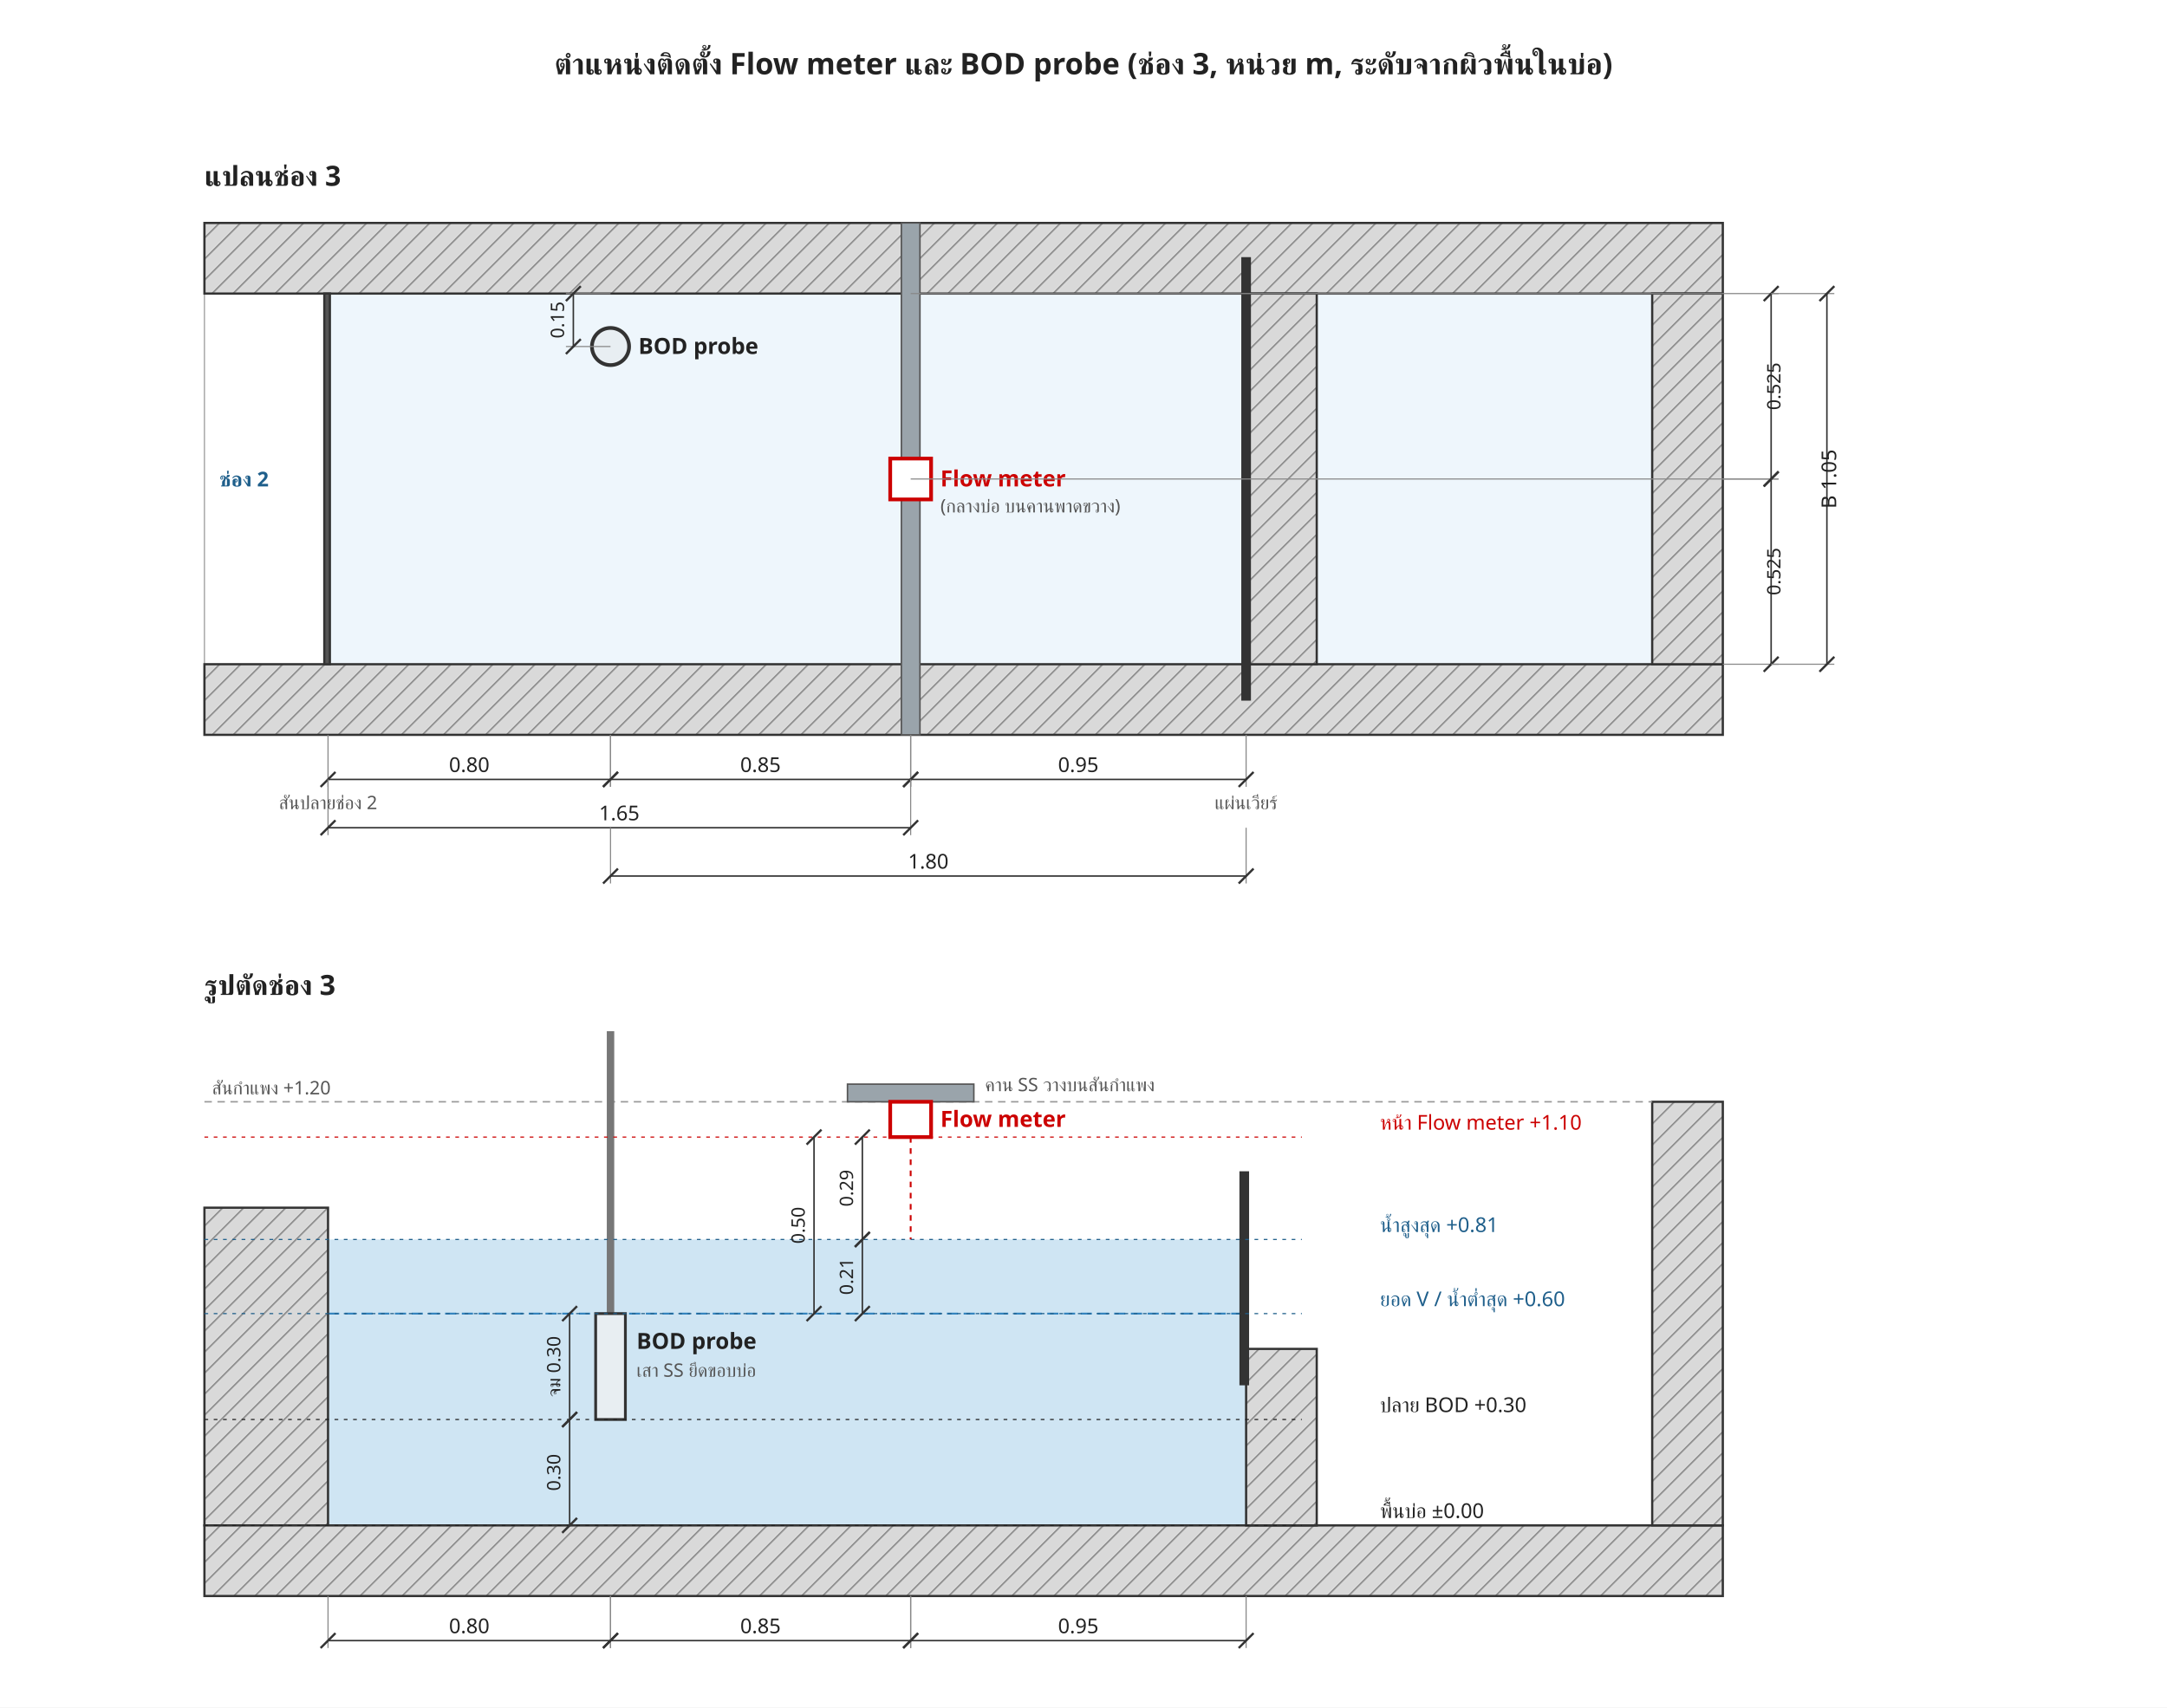
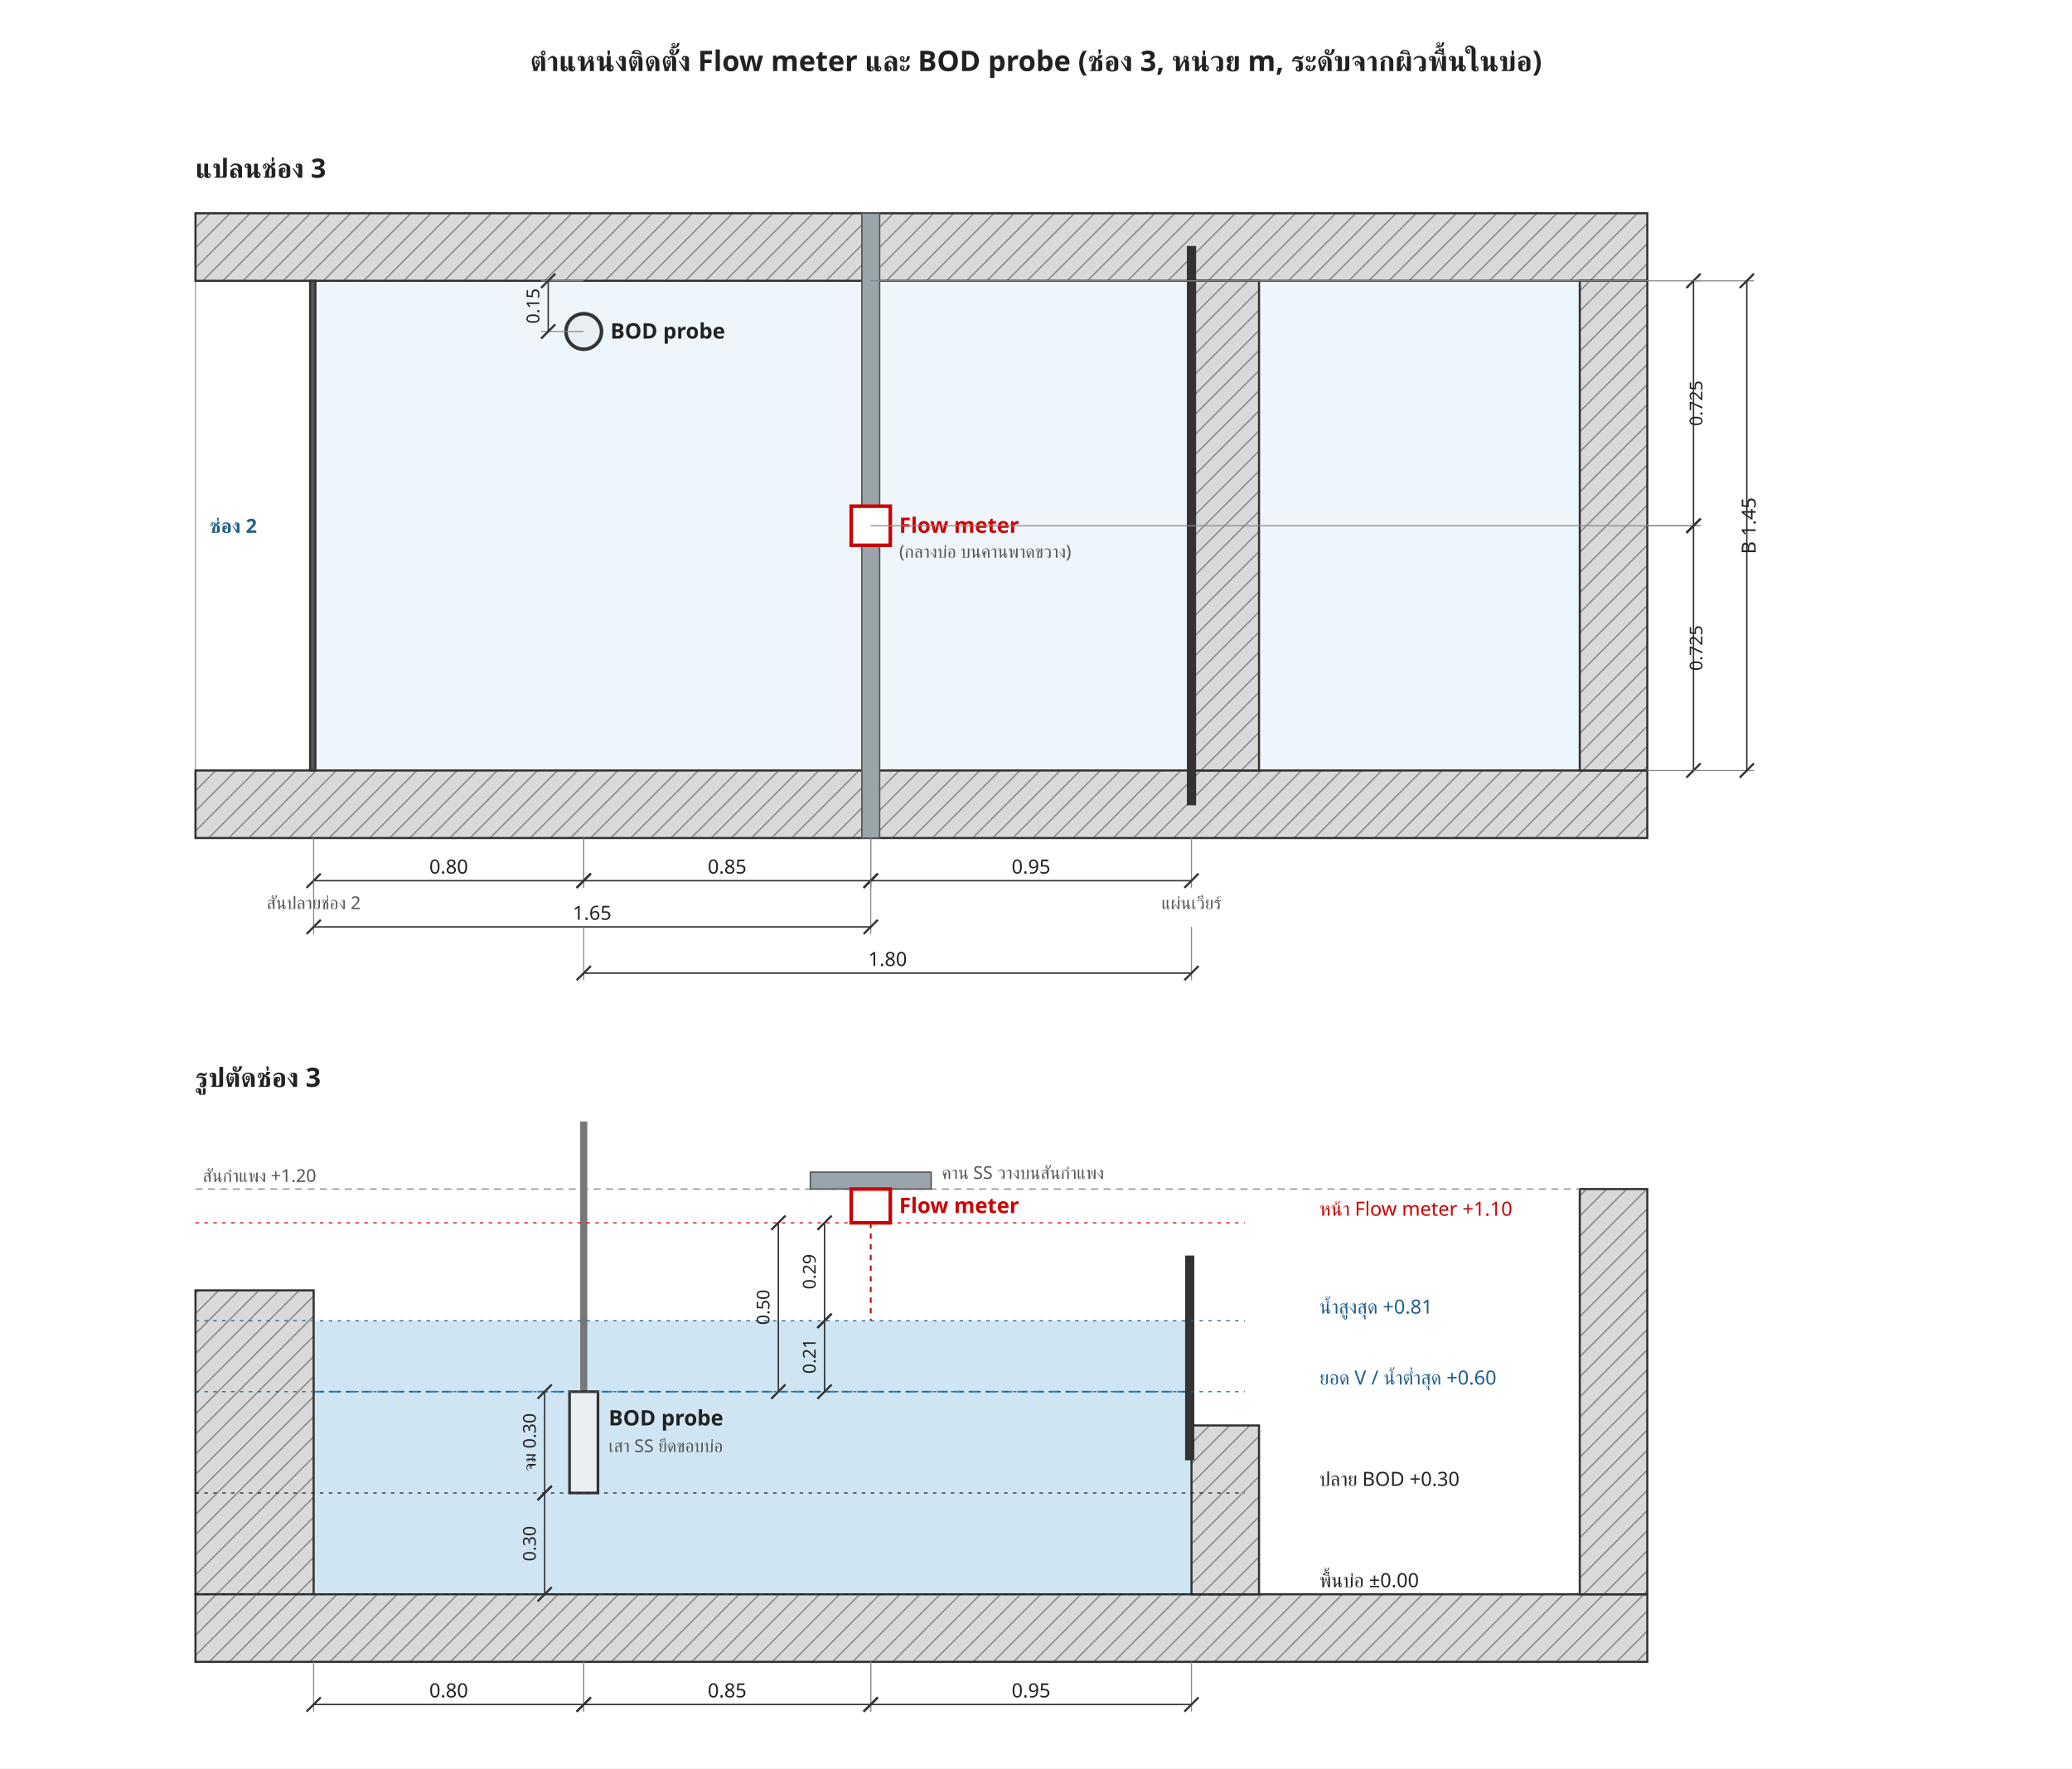
- <svg xmlns="http://www.w3.org/2000/svg" viewBox="0 0 1166 919" width="1166" height="919" font-family="Sarabun, Tahoma, sans-serif">
+ <svg xmlns="http://www.w3.org/2000/svg" viewBox="0 0 1166 995" width="1166" height="995" font-family="Sarabun, Tahoma, sans-serif">
  <defs>
    <pattern id="rc" width="8" height="8" patternUnits="userSpaceOnUse" patternTransform="rotate(45)">
      <rect width="8" height="8" fill="#d9d9d9" />
      <line x1="0" y1="0" x2="0" y2="8" stroke="#888" stroke-width="1.5" />
    </pattern>
    <marker id="a" viewBox="0 0 10 10" refX="5" refY="5" markerWidth="6" markerHeight="6" orient="auto-start-reverse">
      <path d="M0,0 L10,5 L0,10 z" fill="#333" />
    </marker>
  </defs>
-   <rect width="1166" height="919" fill="white" />
+   <rect width="1166" height="995" fill="white" />
  <text x="583.0" y="40.0" font-size="16" text-anchor="middle" fill="#222" font-weight="bold">ตำแหน่งติดตั้ง Flow meter และ BOD probe (ช่อง 3, หน่วย m, ระดับจากผิวพื้นในบ่อ)</text>
  <text x="110.0" y="100.0" font-size="15" text-anchor="start" fill="#222" font-weight="bold">แปลนช่อง 3</text>
-   <rect x="176.5" y="158.0" width="712.5" height="199.5" fill="#eef6fc" stroke="none" stroke-width="1.2" />
-   <rect x="110.0" y="158.0" width="66.5" height="199.5" fill="#ffffff" stroke="#999" stroke-width="0.6" />
+   <rect x="176.5" y="158.0" width="712.5" height="275.5" fill="#eef6fc" stroke="none" stroke-width="1.2" />
+   <rect x="110.0" y="158.0" width="66.5" height="275.5" fill="#ffffff" stroke="#999" stroke-width="0.6" />
  <rect x="110.0" y="120.0" width="817.0" height="38.0" fill="url(#rc)" stroke="#333" stroke-width="1.2" />
-   <rect x="110.0" y="357.5" width="817.0" height="38.0" fill="url(#rc)" stroke="#333" stroke-width="1.2" />
-   <rect x="889.0" y="158.0" width="38.0" height="199.5" fill="url(#rc)" stroke="#333" stroke-width="1.2" />
-   <rect x="670.5" y="158.0" width="38.0" height="199.5" fill="url(#rc)" stroke="#333" stroke-width="1.2" />
-   <rect x="668.5" y="139.0" width="4.0" height="237.5" fill="#333" stroke="#333" stroke-width="1.2" />
-   <rect x="174.5" y="158.0" width="3.0" height="199.5" fill="#555" stroke="#333" stroke-width="1.2" />
-   <text x="118.0" y="261.8" font-size="11" text-anchor="start" fill="#1f5f8b" font-weight="bold">ช่อง 2</text>
-   <rect x="485.0" y="120.0" width="10.0" height="275.5" fill="#9aa4ab" stroke="#555" stroke-width="0.8" />
-   <rect x="479.0" y="246.8" width="22.0" height="22.0" fill="#ffffff" stroke="#c00" stroke-width="2" />
-   <text x="506.0" y="261.8" font-size="12" text-anchor="start" fill="#c00" font-weight="bold">Flow meter</text>
-   <text x="506.0" y="275.8" font-size="10" text-anchor="start" fill="#555" font-weight="normal">(กลางบ่อ บนคานพาดขวาง)</text>
+   <rect x="110.0" y="433.5" width="817.0" height="38.0" fill="url(#rc)" stroke="#333" stroke-width="1.2" />
+   <rect x="889.0" y="158.0" width="38.0" height="275.5" fill="url(#rc)" stroke="#333" stroke-width="1.2" />
+   <rect x="670.5" y="158.0" width="38.0" height="275.5" fill="url(#rc)" stroke="#333" stroke-width="1.2" />
+   <rect x="668.5" y="139.0" width="4.0" height="313.5" fill="#333" stroke="#333" stroke-width="1.2" />
+   <rect x="174.5" y="158.0" width="3.0" height="275.5" fill="#555" stroke="#333" stroke-width="1.2" />
+   <text x="118.0" y="299.8" font-size="11" text-anchor="start" fill="#1f5f8b" font-weight="bold">ช่อง 2</text>
+   <rect x="485.0" y="120.0" width="10.0" height="351.5" fill="#9aa4ab" stroke="#555" stroke-width="0.8" />
+   <rect x="479.0" y="284.8" width="22.0" height="22.0" fill="#ffffff" stroke="#c00" stroke-width="2" />
+   <text x="506.0" y="299.8" font-size="12" text-anchor="start" fill="#c00" font-weight="bold">Flow meter</text>
+   <text x="506.0" y="313.8" font-size="10" text-anchor="start" fill="#555" font-weight="normal">(กลางบ่อ บนคานพาดขวาง)</text>
  <circle cx="328.5" cy="186.5" r="10" fill="#e8eef2" stroke="#333" stroke-width="2" />
  <text x="343.5" y="190.5" font-size="12" text-anchor="start" fill="#222" font-weight="bold">BOD probe</text>
-   <line x1="176.5" y1="395.5" x2="176.5" y2="423.5" stroke="#888" stroke-width="0.6" />
-   <line x1="328.5" y1="395.5" x2="328.5" y2="423.5" stroke="#888" stroke-width="0.6" />
-   <line x1="176.5" y1="419.5" x2="328.5" y2="419.5" stroke="#333" stroke-width="0.8" />
-   <line x1="172.5" y1="423.5" x2="180.5" y2="415.5" stroke="#333" stroke-width="1.2" />
-   <line x1="324.5" y1="423.5" x2="332.5" y2="415.5" stroke="#333" stroke-width="1.2" />
-   <text x="252.5" y="415.5" font-size="11" text-anchor="middle" fill="#222" font-weight="normal">0.80</text>
-   <line x1="328.5" y1="395.5" x2="328.5" y2="423.5" stroke="#888" stroke-width="0.6" />
-   <line x1="490.0" y1="395.5" x2="490.0" y2="423.5" stroke="#888" stroke-width="0.6" />
-   <line x1="328.5" y1="419.5" x2="490.0" y2="419.5" stroke="#333" stroke-width="0.8" />
-   <line x1="324.5" y1="423.5" x2="332.5" y2="415.5" stroke="#333" stroke-width="1.2" />
-   <line x1="486.0" y1="423.5" x2="494.0" y2="415.5" stroke="#333" stroke-width="1.2" />
-   <text x="409.2" y="415.5" font-size="11" text-anchor="middle" fill="#222" font-weight="normal">0.85</text>
-   <line x1="490.0" y1="395.5" x2="490.0" y2="423.5" stroke="#888" stroke-width="0.6" />
-   <line x1="670.5" y1="395.5" x2="670.5" y2="423.5" stroke="#888" stroke-width="0.6" />
-   <line x1="490.0" y1="419.5" x2="670.5" y2="419.5" stroke="#333" stroke-width="0.8" />
-   <line x1="486.0" y1="423.5" x2="494.0" y2="415.5" stroke="#333" stroke-width="1.2" />
-   <line x1="666.5" y1="423.5" x2="674.5" y2="415.5" stroke="#333" stroke-width="1.2" />
-   <text x="580.2" y="415.5" font-size="11" text-anchor="middle" fill="#222" font-weight="normal">0.95</text>
-   <line x1="176.5" y1="419.5" x2="176.5" y2="449.5" stroke="#888" stroke-width="0.6" />
-   <line x1="490.0" y1="419.5" x2="490.0" y2="449.5" stroke="#888" stroke-width="0.6" />
-   <line x1="176.5" y1="445.5" x2="490.0" y2="445.5" stroke="#333" stroke-width="0.8" />
-   <line x1="172.5" y1="449.5" x2="180.5" y2="441.5" stroke="#333" stroke-width="1.2" />
-   <line x1="486.0" y1="449.5" x2="494.0" y2="441.5" stroke="#333" stroke-width="1.2" />
-   <text x="333.2" y="441.5" font-size="11" text-anchor="middle" fill="#222" font-weight="normal">1.65</text>
-   <line x1="328.5" y1="445.5" x2="328.5" y2="475.5" stroke="#888" stroke-width="0.6" />
-   <line x1="670.5" y1="445.5" x2="670.5" y2="475.5" stroke="#888" stroke-width="0.6" />
-   <line x1="328.5" y1="471.5" x2="670.5" y2="471.5" stroke="#333" stroke-width="0.8" />
-   <line x1="324.5" y1="475.5" x2="332.5" y2="467.5" stroke="#333" stroke-width="1.2" />
-   <line x1="666.5" y1="475.5" x2="674.5" y2="467.5" stroke="#333" stroke-width="1.2" />
-   <text x="499.5" y="467.5" font-size="11" text-anchor="middle" fill="#222" font-weight="normal">1.80</text>
-   <text x="176.5" y="435.5" font-size="10" text-anchor="middle" fill="#555" font-weight="normal">สันปลายช่อง 2</text>
-   <text x="670.5" y="435.5" font-size="10" text-anchor="middle" fill="#555" font-weight="normal">แผ่นเวียร์</text>
+   <line x1="176.5" y1="471.5" x2="176.5" y2="499.5" stroke="#888" stroke-width="0.6" />
+   <line x1="328.5" y1="471.5" x2="328.5" y2="499.5" stroke="#888" stroke-width="0.6" />
+   <line x1="176.5" y1="495.5" x2="328.5" y2="495.5" stroke="#333" stroke-width="0.8" />
+   <line x1="172.5" y1="499.5" x2="180.5" y2="491.5" stroke="#333" stroke-width="1.2" />
+   <line x1="324.5" y1="499.5" x2="332.5" y2="491.5" stroke="#333" stroke-width="1.2" />
+   <text x="252.5" y="491.5" font-size="11" text-anchor="middle" fill="#222" font-weight="normal">0.80</text>
+   <line x1="328.5" y1="471.5" x2="328.5" y2="499.5" stroke="#888" stroke-width="0.6" />
+   <line x1="490.0" y1="471.5" x2="490.0" y2="499.5" stroke="#888" stroke-width="0.6" />
+   <line x1="328.5" y1="495.5" x2="490.0" y2="495.5" stroke="#333" stroke-width="0.8" />
+   <line x1="324.5" y1="499.5" x2="332.5" y2="491.5" stroke="#333" stroke-width="1.2" />
+   <line x1="486.0" y1="499.5" x2="494.0" y2="491.5" stroke="#333" stroke-width="1.2" />
+   <text x="409.2" y="491.5" font-size="11" text-anchor="middle" fill="#222" font-weight="normal">0.85</text>
+   <line x1="490.0" y1="471.5" x2="490.0" y2="499.5" stroke="#888" stroke-width="0.6" />
+   <line x1="670.5" y1="471.5" x2="670.5" y2="499.5" stroke="#888" stroke-width="0.6" />
+   <line x1="490.0" y1="495.5" x2="670.5" y2="495.5" stroke="#333" stroke-width="0.8" />
+   <line x1="486.0" y1="499.5" x2="494.0" y2="491.5" stroke="#333" stroke-width="1.2" />
+   <line x1="666.5" y1="499.5" x2="674.5" y2="491.5" stroke="#333" stroke-width="1.2" />
+   <text x="580.2" y="491.5" font-size="11" text-anchor="middle" fill="#222" font-weight="normal">0.95</text>
+   <line x1="176.5" y1="495.5" x2="176.5" y2="525.5" stroke="#888" stroke-width="0.6" />
+   <line x1="490.0" y1="495.5" x2="490.0" y2="525.5" stroke="#888" stroke-width="0.6" />
+   <line x1="176.5" y1="521.5" x2="490.0" y2="521.5" stroke="#333" stroke-width="0.8" />
+   <line x1="172.5" y1="525.5" x2="180.5" y2="517.5" stroke="#333" stroke-width="1.2" />
+   <line x1="486.0" y1="525.5" x2="494.0" y2="517.5" stroke="#333" stroke-width="1.2" />
+   <text x="333.2" y="517.5" font-size="11" text-anchor="middle" fill="#222" font-weight="normal">1.65</text>
+   <line x1="328.5" y1="521.5" x2="328.5" y2="551.5" stroke="#888" stroke-width="0.6" />
+   <line x1="670.5" y1="521.5" x2="670.5" y2="551.5" stroke="#888" stroke-width="0.6" />
+   <line x1="328.5" y1="547.5" x2="670.5" y2="547.5" stroke="#333" stroke-width="0.8" />
+   <line x1="324.5" y1="551.5" x2="332.5" y2="543.5" stroke="#333" stroke-width="1.2" />
+   <line x1="666.5" y1="551.5" x2="674.5" y2="543.5" stroke="#333" stroke-width="1.2" />
+   <text x="499.5" y="543.5" font-size="11" text-anchor="middle" fill="#222" font-weight="normal">1.80</text>
+   <text x="176.5" y="511.5" font-size="10" text-anchor="middle" fill="#555" font-weight="normal">สันปลายช่อง 2</text>
+   <text x="670.5" y="511.5" font-size="10" text-anchor="middle" fill="#555" font-weight="normal">แผ่นเวียร์</text>
  <line x1="328.5" y1="158.0" x2="304.5" y2="158.0" stroke="#888" stroke-width="0.6" />
  <line x1="328.5" y1="186.5" x2="304.5" y2="186.5" stroke="#888" stroke-width="0.6" />
  <line x1="308.5" y1="158.0" x2="308.5" y2="186.5" stroke="#333" stroke-width="0.8" />
  <line x1="304.5" y1="162.0" x2="312.5" y2="154.0" stroke="#333" stroke-width="1.2" />
  <line x1="304.5" y1="190.5" x2="312.5" y2="182.5" stroke="#333" stroke-width="1.2" />
  <text x="303.5" y="172.2" font-size="10" text-anchor="middle" fill="#222" transform="rotate(-90 303.5 172.2)">0.15</text>
  <line x1="490.0" y1="158.0" x2="957.0" y2="158.0" stroke="#888" stroke-width="0.6" />
-   <line x1="490.0" y1="257.8" x2="957.0" y2="257.8" stroke="#888" stroke-width="0.6" />
-   <line x1="953.0" y1="158.0" x2="953.0" y2="257.8" stroke="#333" stroke-width="0.8" />
+   <line x1="490.0" y1="295.8" x2="957.0" y2="295.8" stroke="#888" stroke-width="0.6" />
+   <line x1="953.0" y1="158.0" x2="953.0" y2="295.8" stroke="#333" stroke-width="0.8" />
  <line x1="949.0" y1="162.0" x2="957.0" y2="154.0" stroke="#333" stroke-width="1.2" />
-   <line x1="949.0" y1="261.8" x2="957.0" y2="253.8" stroke="#333" stroke-width="1.2" />
-   <text x="958.0" y="207.9" font-size="10" text-anchor="middle" fill="#222" transform="rotate(-90 958.0 207.9)">0.525</text>
-   <line x1="927.0" y1="257.8" x2="957.0" y2="257.8" stroke="#888" stroke-width="0.6" />
-   <line x1="927.0" y1="357.5" x2="957.0" y2="357.5" stroke="#888" stroke-width="0.6" />
-   <line x1="953.0" y1="257.8" x2="953.0" y2="357.5" stroke="#333" stroke-width="0.8" />
-   <line x1="949.0" y1="261.8" x2="957.0" y2="253.8" stroke="#333" stroke-width="1.2" />
-   <line x1="949.0" y1="361.5" x2="957.0" y2="353.5" stroke="#333" stroke-width="1.2" />
-   <text x="958.0" y="307.6" font-size="10" text-anchor="middle" fill="#222" transform="rotate(-90 958.0 307.6)">0.525</text>
+   <line x1="949.0" y1="299.8" x2="957.0" y2="291.8" stroke="#333" stroke-width="1.2" />
+   <text x="958.0" y="226.9" font-size="10" text-anchor="middle" fill="#222" transform="rotate(-90 958.0 226.9)">0.725</text>
+   <line x1="927.0" y1="295.8" x2="957.0" y2="295.8" stroke="#888" stroke-width="0.6" />
+   <line x1="927.0" y1="433.5" x2="957.0" y2="433.5" stroke="#888" stroke-width="0.6" />
+   <line x1="953.0" y1="295.8" x2="953.0" y2="433.5" stroke="#333" stroke-width="0.8" />
+   <line x1="949.0" y1="299.8" x2="957.0" y2="291.8" stroke="#333" stroke-width="1.2" />
+   <line x1="949.0" y1="437.5" x2="957.0" y2="429.5" stroke="#333" stroke-width="1.2" />
+   <text x="958.0" y="364.6" font-size="10" text-anchor="middle" fill="#222" transform="rotate(-90 958.0 364.6)">0.725</text>
  <line x1="953.0" y1="158.0" x2="987.0" y2="158.0" stroke="#888" stroke-width="0.6" />
-   <line x1="953.0" y1="357.5" x2="987.0" y2="357.5" stroke="#888" stroke-width="0.6" />
-   <line x1="983.0" y1="158.0" x2="983.0" y2="357.5" stroke="#333" stroke-width="0.8" />
+   <line x1="953.0" y1="433.5" x2="987.0" y2="433.5" stroke="#888" stroke-width="0.6" />
+   <line x1="983.0" y1="158.0" x2="983.0" y2="433.5" stroke="#333" stroke-width="0.8" />
  <line x1="979.0" y1="162.0" x2="987.0" y2="154.0" stroke="#333" stroke-width="1.2" />
-   <line x1="979.0" y1="361.5" x2="987.0" y2="353.5" stroke="#333" stroke-width="1.2" />
-   <text x="988.0" y="257.8" font-size="11" text-anchor="middle" fill="#222" transform="rotate(-90 988.0 257.8)">B 1.05</text>
-   <text x="110.0" y="535.5" font-size="15" text-anchor="start" fill="#222" font-weight="bold">รูปตัดช่อง 3</text>
-   <rect x="176.5" y="667.1" width="494.0" height="153.9" fill="#cfe5f3" stroke="none" stroke-width="1.2" />
-   <line x1="176.5" y1="707.0" x2="670.5" y2="707.0" stroke="#3182bd" stroke-width="1" stroke-dasharray="6 3" />
-   <rect x="110.0" y="650.0" width="66.5" height="171.0" fill="url(#rc)" stroke="#333" stroke-width="1.2" />
-   <rect x="110.0" y="821.0" width="817.0" height="38.0" fill="url(#rc)" stroke="#333" stroke-width="1.2" />
-   <rect x="670.5" y="726.0" width="38.0" height="95.0" fill="url(#rc)" stroke="#333" stroke-width="1.2" />
-   <rect x="667.5" y="631.0" width="4.0" height="114.0" fill="#333" stroke="#333" stroke-width="1.2" />
-   <rect x="889.0" y="593.0" width="38.0" height="228.0" fill="url(#rc)" stroke="#333" stroke-width="1.2" />
-   <line x1="110.0" y1="593.0" x2="889.0" y2="593.0" stroke="#999" stroke-width="0.8" stroke-dasharray="4 3" />
-   <text x="114.0" y="589.0" font-size="10" text-anchor="start" fill="#555" font-weight="normal">สันกำแพง +1.20</text>
-   <rect x="456.0" y="583.5" width="68.0" height="9.5" fill="#9aa4ab" stroke="#555" stroke-width="0.8" />
-   <rect x="479.0" y="593.0" width="22.0" height="19.0" fill="#ffffff" stroke="#c00" stroke-width="2" />
-   <line x1="490.0" y1="612.0" x2="490.0" y2="667.1" stroke="#c00" stroke-width="1" stroke-dasharray="3 3" />
-   <text x="530.0" y="587.3" font-size="10" text-anchor="start" fill="#555" font-weight="normal">คาน SS วางบนสันกำแพง</text>
-   <text x="506.0" y="606.5" font-size="12" text-anchor="start" fill="#c00" font-weight="bold">Flow meter</text>
-   <line x1="328.5" y1="555.0" x2="328.5" y2="716.5" stroke="#777" stroke-width="4" />
-   <rect x="320.5" y="707.0" width="16.0" height="57.0" fill="#e8eef2" stroke="#333" stroke-width="1.5" />
-   <text x="342.5" y="726.0" font-size="12" text-anchor="start" fill="#222" font-weight="bold">BOD probe</text>
-   <text x="342.5" y="741.0" font-size="10" text-anchor="start" fill="#555" font-weight="normal">เสา SS ยึดขอบบ่อ</text>
-   <line x1="110.0" y1="612.0" x2="700.5" y2="612.0" stroke="#c00" stroke-width="0.6" stroke-dasharray="2 3" />
-   <text x="742.5" y="608.0" font-size="11" text-anchor="start" fill="#c00" font-weight="normal">หน้า Flow meter +1.10</text>
-   <line x1="110.0" y1="667.1" x2="700.5" y2="667.1" stroke="#1f5f8b" stroke-width="0.6" stroke-dasharray="2 3" />
-   <text x="742.5" y="663.1" font-size="11" text-anchor="start" fill="#1f5f8b" font-weight="normal">น้ำสูงสุด +0.81</text>
-   <line x1="110.0" y1="707.0" x2="700.5" y2="707.0" stroke="#1f5f8b" stroke-width="0.6" stroke-dasharray="2 3" />
-   <text x="742.5" y="703.0" font-size="11" text-anchor="start" fill="#1f5f8b" font-weight="normal">ยอด V / น้ำต่ำสุด +0.60</text>
-   <line x1="110.0" y1="764.0" x2="700.5" y2="764.0" stroke="#222" stroke-width="0.6" stroke-dasharray="2 3" />
-   <text x="742.5" y="760.0" font-size="11" text-anchor="start" fill="#222" font-weight="normal">ปลาย BOD +0.30</text>
-   <line x1="110.0" y1="821.0" x2="700.5" y2="821.0" stroke="#222" stroke-width="0.6" stroke-dasharray="2 3" />
-   <text x="742.5" y="817.0" font-size="11" text-anchor="start" fill="#222" font-weight="normal">พื้นบ่อ ±0.00</text>
-   <line x1="464.0" y1="612.0" x2="464.0" y2="667.1" stroke="#333" stroke-width="0.8" />
-   <line x1="460.0" y1="616.0" x2="468.0" y2="608.0" stroke="#333" stroke-width="1.2" />
-   <line x1="460.0" y1="671.1" x2="468.0" y2="663.1" stroke="#333" stroke-width="1.2" />
-   <text x="459.0" y="639.5" font-size="10" text-anchor="middle" fill="#222" transform="rotate(-90 459.0 639.5)">0.29</text>
-   <line x1="464.0" y1="667.1" x2="464.0" y2="707.0" stroke="#333" stroke-width="0.8" />
-   <line x1="460.0" y1="671.1" x2="468.0" y2="663.1" stroke="#333" stroke-width="1.2" />
-   <line x1="460.0" y1="711.0" x2="468.0" y2="703.0" stroke="#333" stroke-width="1.2" />
-   <text x="459.0" y="687.0" font-size="10" text-anchor="middle" fill="#222" transform="rotate(-90 459.0 687.0)">0.21</text>
-   <line x1="438.0" y1="612.0" x2="438.0" y2="707.0" stroke="#333" stroke-width="0.8" />
-   <line x1="434.0" y1="616.0" x2="442.0" y2="608.0" stroke="#333" stroke-width="1.2" />
-   <line x1="434.0" y1="711.0" x2="442.0" y2="703.0" stroke="#333" stroke-width="1.2" />
-   <text x="433.0" y="659.5" font-size="10" text-anchor="middle" fill="#222" transform="rotate(-90 433.0 659.5)">0.50</text>
-   <line x1="306.5" y1="707.0" x2="306.5" y2="764.0" stroke="#333" stroke-width="0.8" />
-   <line x1="302.5" y1="711.0" x2="310.5" y2="703.0" stroke="#333" stroke-width="1.2" />
-   <line x1="302.5" y1="768.0" x2="310.5" y2="760.0" stroke="#333" stroke-width="1.2" />
-   <text x="301.5" y="735.5" font-size="10" text-anchor="middle" fill="#222" transform="rotate(-90 301.5 735.5)">จม 0.30</text>
-   <line x1="306.5" y1="764.0" x2="306.5" y2="821.0" stroke="#333" stroke-width="0.8" />
-   <line x1="302.5" y1="768.0" x2="310.5" y2="760.0" stroke="#333" stroke-width="1.2" />
-   <line x1="302.5" y1="825.0" x2="310.5" y2="817.0" stroke="#333" stroke-width="1.2" />
-   <text x="301.5" y="792.5" font-size="10" text-anchor="middle" fill="#222" transform="rotate(-90 301.5 792.5)">0.30</text>
-   <line x1="176.5" y1="859.0" x2="176.5" y2="887.0" stroke="#888" stroke-width="0.6" />
-   <line x1="328.5" y1="859.0" x2="328.5" y2="887.0" stroke="#888" stroke-width="0.6" />
-   <line x1="176.5" y1="883.0" x2="328.5" y2="883.0" stroke="#333" stroke-width="0.8" />
-   <line x1="172.5" y1="887.0" x2="180.5" y2="879.0" stroke="#333" stroke-width="1.2" />
-   <line x1="324.5" y1="887.0" x2="332.5" y2="879.0" stroke="#333" stroke-width="1.2" />
-   <text x="252.5" y="879.0" font-size="11" text-anchor="middle" fill="#222" font-weight="normal">0.80</text>
-   <line x1="328.5" y1="859.0" x2="328.5" y2="887.0" stroke="#888" stroke-width="0.6" />
-   <line x1="490.0" y1="859.0" x2="490.0" y2="887.0" stroke="#888" stroke-width="0.6" />
-   <line x1="328.5" y1="883.0" x2="490.0" y2="883.0" stroke="#333" stroke-width="0.8" />
-   <line x1="324.5" y1="887.0" x2="332.5" y2="879.0" stroke="#333" stroke-width="1.2" />
-   <line x1="486.0" y1="887.0" x2="494.0" y2="879.0" stroke="#333" stroke-width="1.2" />
-   <text x="409.2" y="879.0" font-size="11" text-anchor="middle" fill="#222" font-weight="normal">0.85</text>
-   <line x1="490.0" y1="859.0" x2="490.0" y2="887.0" stroke="#888" stroke-width="0.6" />
-   <line x1="670.5" y1="859.0" x2="670.5" y2="887.0" stroke="#888" stroke-width="0.6" />
-   <line x1="490.0" y1="883.0" x2="670.5" y2="883.0" stroke="#333" stroke-width="0.8" />
-   <line x1="486.0" y1="887.0" x2="494.0" y2="879.0" stroke="#333" stroke-width="1.2" />
-   <line x1="666.5" y1="887.0" x2="674.5" y2="879.0" stroke="#333" stroke-width="1.2" />
-   <text x="580.2" y="879.0" font-size="11" text-anchor="middle" fill="#222" font-weight="normal">0.95</text>
+   <line x1="979.0" y1="437.5" x2="987.0" y2="429.5" stroke="#333" stroke-width="1.2" />
+   <text x="988.0" y="295.8" font-size="11" text-anchor="middle" fill="#222" transform="rotate(-90 988.0 295.8)">B 1.45</text>
+   <text x="110.0" y="611.5" font-size="15" text-anchor="start" fill="#222" font-weight="bold">รูปตัดช่อง 3</text>
+   <rect x="176.5" y="743.1" width="494.0" height="153.9" fill="#cfe5f3" stroke="none" stroke-width="1.2" />
+   <line x1="176.5" y1="783.0" x2="670.5" y2="783.0" stroke="#3182bd" stroke-width="1" stroke-dasharray="6 3" />
+   <rect x="110.0" y="726.0" width="66.5" height="171.0" fill="url(#rc)" stroke="#333" stroke-width="1.2" />
+   <rect x="110.0" y="897.0" width="817.0" height="38.0" fill="url(#rc)" stroke="#333" stroke-width="1.2" />
+   <rect x="670.5" y="802.0" width="38.0" height="95.0" fill="url(#rc)" stroke="#333" stroke-width="1.2" />
+   <rect x="667.5" y="707.0" width="4.0" height="114.0" fill="#333" stroke="#333" stroke-width="1.2" />
+   <rect x="889.0" y="669.0" width="38.0" height="228.0" fill="url(#rc)" stroke="#333" stroke-width="1.2" />
+   <line x1="110.0" y1="669.0" x2="889.0" y2="669.0" stroke="#999" stroke-width="0.8" stroke-dasharray="4 3" />
+   <text x="114.0" y="665.0" font-size="10" text-anchor="start" fill="#555" font-weight="normal">สันกำแพง +1.20</text>
+   <rect x="456.0" y="659.5" width="68.0" height="9.5" fill="#9aa4ab" stroke="#555" stroke-width="0.8" />
+   <rect x="479.0" y="669.0" width="22.0" height="19.0" fill="#ffffff" stroke="#c00" stroke-width="2" />
+   <line x1="490.0" y1="688.0" x2="490.0" y2="743.1" stroke="#c00" stroke-width="1" stroke-dasharray="3 3" />
+   <text x="530.0" y="663.3" font-size="10" text-anchor="start" fill="#555" font-weight="normal">คาน SS วางบนสันกำแพง</text>
+   <text x="506.0" y="682.5" font-size="12" text-anchor="start" fill="#c00" font-weight="bold">Flow meter</text>
+   <line x1="328.5" y1="631.0" x2="328.5" y2="792.5" stroke="#777" stroke-width="4" />
+   <rect x="320.5" y="783.0" width="16.0" height="57.0" fill="#e8eef2" stroke="#333" stroke-width="1.5" />
+   <text x="342.5" y="802.0" font-size="12" text-anchor="start" fill="#222" font-weight="bold">BOD probe</text>
+   <text x="342.5" y="817.0" font-size="10" text-anchor="start" fill="#555" font-weight="normal">เสา SS ยึดขอบบ่อ</text>
+   <line x1="110.0" y1="688.0" x2="700.5" y2="688.0" stroke="#c00" stroke-width="0.6" stroke-dasharray="2 3" />
+   <text x="742.5" y="684.0" font-size="11" text-anchor="start" fill="#c00" font-weight="normal">หน้า Flow meter +1.10</text>
+   <line x1="110.0" y1="743.1" x2="700.5" y2="743.1" stroke="#1f5f8b" stroke-width="0.6" stroke-dasharray="2 3" />
+   <text x="742.5" y="739.1" font-size="11" text-anchor="start" fill="#1f5f8b" font-weight="normal">น้ำสูงสุด +0.81</text>
+   <line x1="110.0" y1="783.0" x2="700.5" y2="783.0" stroke="#1f5f8b" stroke-width="0.6" stroke-dasharray="2 3" />
+   <text x="742.5" y="779.0" font-size="11" text-anchor="start" fill="#1f5f8b" font-weight="normal">ยอด V / น้ำต่ำสุด +0.60</text>
+   <line x1="110.0" y1="840.0" x2="700.5" y2="840.0" stroke="#222" stroke-width="0.6" stroke-dasharray="2 3" />
+   <text x="742.5" y="836.0" font-size="11" text-anchor="start" fill="#222" font-weight="normal">ปลาย BOD +0.30</text>
+   <line x1="110.0" y1="897.0" x2="700.5" y2="897.0" stroke="#222" stroke-width="0.6" stroke-dasharray="2 3" />
+   <text x="742.5" y="893.0" font-size="11" text-anchor="start" fill="#222" font-weight="normal">พื้นบ่อ ±0.00</text>
+   <line x1="464.0" y1="688.0" x2="464.0" y2="743.1" stroke="#333" stroke-width="0.8" />
+   <line x1="460.0" y1="692.0" x2="468.0" y2="684.0" stroke="#333" stroke-width="1.2" />
+   <line x1="460.0" y1="747.1" x2="468.0" y2="739.1" stroke="#333" stroke-width="1.2" />
+   <text x="459.0" y="715.5" font-size="10" text-anchor="middle" fill="#222" transform="rotate(-90 459.0 715.5)">0.29</text>
+   <line x1="464.0" y1="743.1" x2="464.0" y2="783.0" stroke="#333" stroke-width="0.8" />
+   <line x1="460.0" y1="747.1" x2="468.0" y2="739.1" stroke="#333" stroke-width="1.2" />
+   <line x1="460.0" y1="787.0" x2="468.0" y2="779.0" stroke="#333" stroke-width="1.2" />
+   <text x="459.0" y="763.0" font-size="10" text-anchor="middle" fill="#222" transform="rotate(-90 459.0 763.0)">0.21</text>
+   <line x1="438.0" y1="688.0" x2="438.0" y2="783.0" stroke="#333" stroke-width="0.8" />
+   <line x1="434.0" y1="692.0" x2="442.0" y2="684.0" stroke="#333" stroke-width="1.2" />
+   <line x1="434.0" y1="787.0" x2="442.0" y2="779.0" stroke="#333" stroke-width="1.2" />
+   <text x="433.0" y="735.5" font-size="10" text-anchor="middle" fill="#222" transform="rotate(-90 433.0 735.5)">0.50</text>
+   <line x1="306.5" y1="783.0" x2="306.5" y2="840.0" stroke="#333" stroke-width="0.8" />
+   <line x1="302.5" y1="787.0" x2="310.5" y2="779.0" stroke="#333" stroke-width="1.2" />
+   <line x1="302.5" y1="844.0" x2="310.5" y2="836.0" stroke="#333" stroke-width="1.2" />
+   <text x="301.5" y="811.5" font-size="10" text-anchor="middle" fill="#222" transform="rotate(-90 301.5 811.5)">จม 0.30</text>
+   <line x1="306.5" y1="840.0" x2="306.5" y2="897.0" stroke="#333" stroke-width="0.8" />
+   <line x1="302.5" y1="844.0" x2="310.5" y2="836.0" stroke="#333" stroke-width="1.2" />
+   <line x1="302.5" y1="901.0" x2="310.5" y2="893.0" stroke="#333" stroke-width="1.2" />
+   <text x="301.5" y="868.5" font-size="10" text-anchor="middle" fill="#222" transform="rotate(-90 301.5 868.5)">0.30</text>
+   <line x1="176.5" y1="935.0" x2="176.5" y2="963.0" stroke="#888" stroke-width="0.6" />
+   <line x1="328.5" y1="935.0" x2="328.5" y2="963.0" stroke="#888" stroke-width="0.6" />
+   <line x1="176.5" y1="959.0" x2="328.5" y2="959.0" stroke="#333" stroke-width="0.8" />
+   <line x1="172.5" y1="963.0" x2="180.5" y2="955.0" stroke="#333" stroke-width="1.2" />
+   <line x1="324.5" y1="963.0" x2="332.5" y2="955.0" stroke="#333" stroke-width="1.2" />
+   <text x="252.5" y="955.0" font-size="11" text-anchor="middle" fill="#222" font-weight="normal">0.80</text>
+   <line x1="328.5" y1="935.0" x2="328.5" y2="963.0" stroke="#888" stroke-width="0.6" />
+   <line x1="490.0" y1="935.0" x2="490.0" y2="963.0" stroke="#888" stroke-width="0.6" />
+   <line x1="328.5" y1="959.0" x2="490.0" y2="959.0" stroke="#333" stroke-width="0.8" />
+   <line x1="324.5" y1="963.0" x2="332.5" y2="955.0" stroke="#333" stroke-width="1.2" />
+   <line x1="486.0" y1="963.0" x2="494.0" y2="955.0" stroke="#333" stroke-width="1.2" />
+   <text x="409.2" y="955.0" font-size="11" text-anchor="middle" fill="#222" font-weight="normal">0.85</text>
+   <line x1="490.0" y1="935.0" x2="490.0" y2="963.0" stroke="#888" stroke-width="0.6" />
+   <line x1="670.5" y1="935.0" x2="670.5" y2="963.0" stroke="#888" stroke-width="0.6" />
+   <line x1="490.0" y1="959.0" x2="670.5" y2="959.0" stroke="#333" stroke-width="0.8" />
+   <line x1="486.0" y1="963.0" x2="494.0" y2="955.0" stroke="#333" stroke-width="1.2" />
+   <line x1="666.5" y1="963.0" x2="674.5" y2="955.0" stroke="#333" stroke-width="1.2" />
+   <text x="580.2" y="955.0" font-size="11" text-anchor="middle" fill="#222" font-weight="normal">0.95</text>
</svg>
